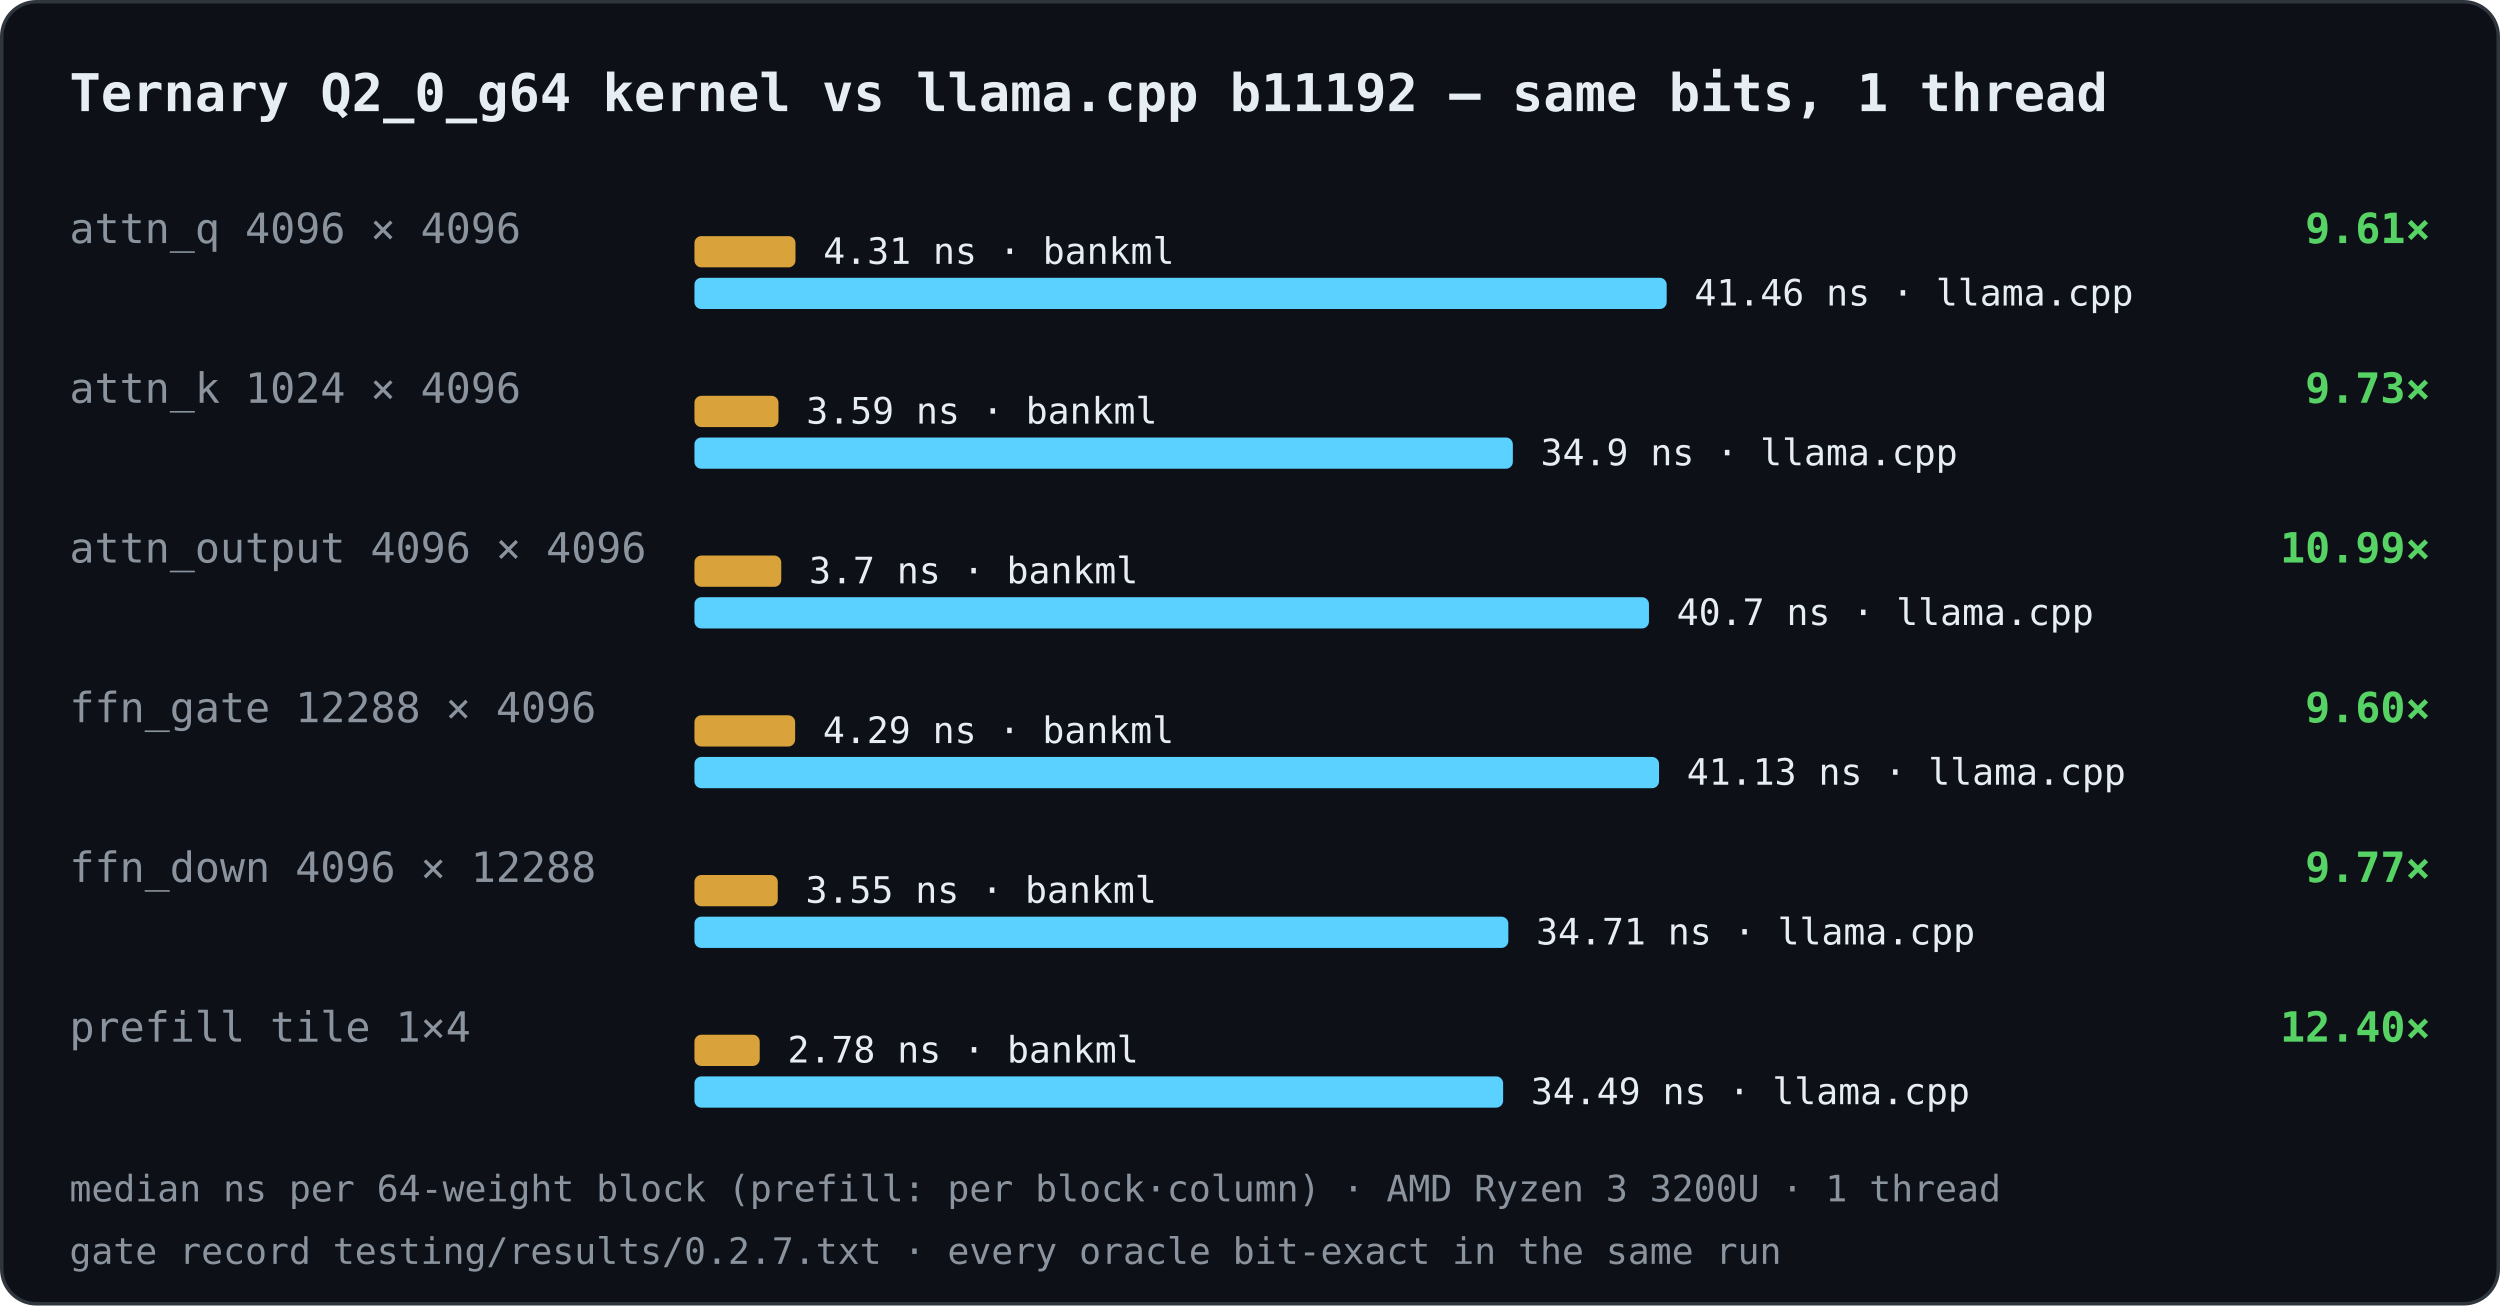
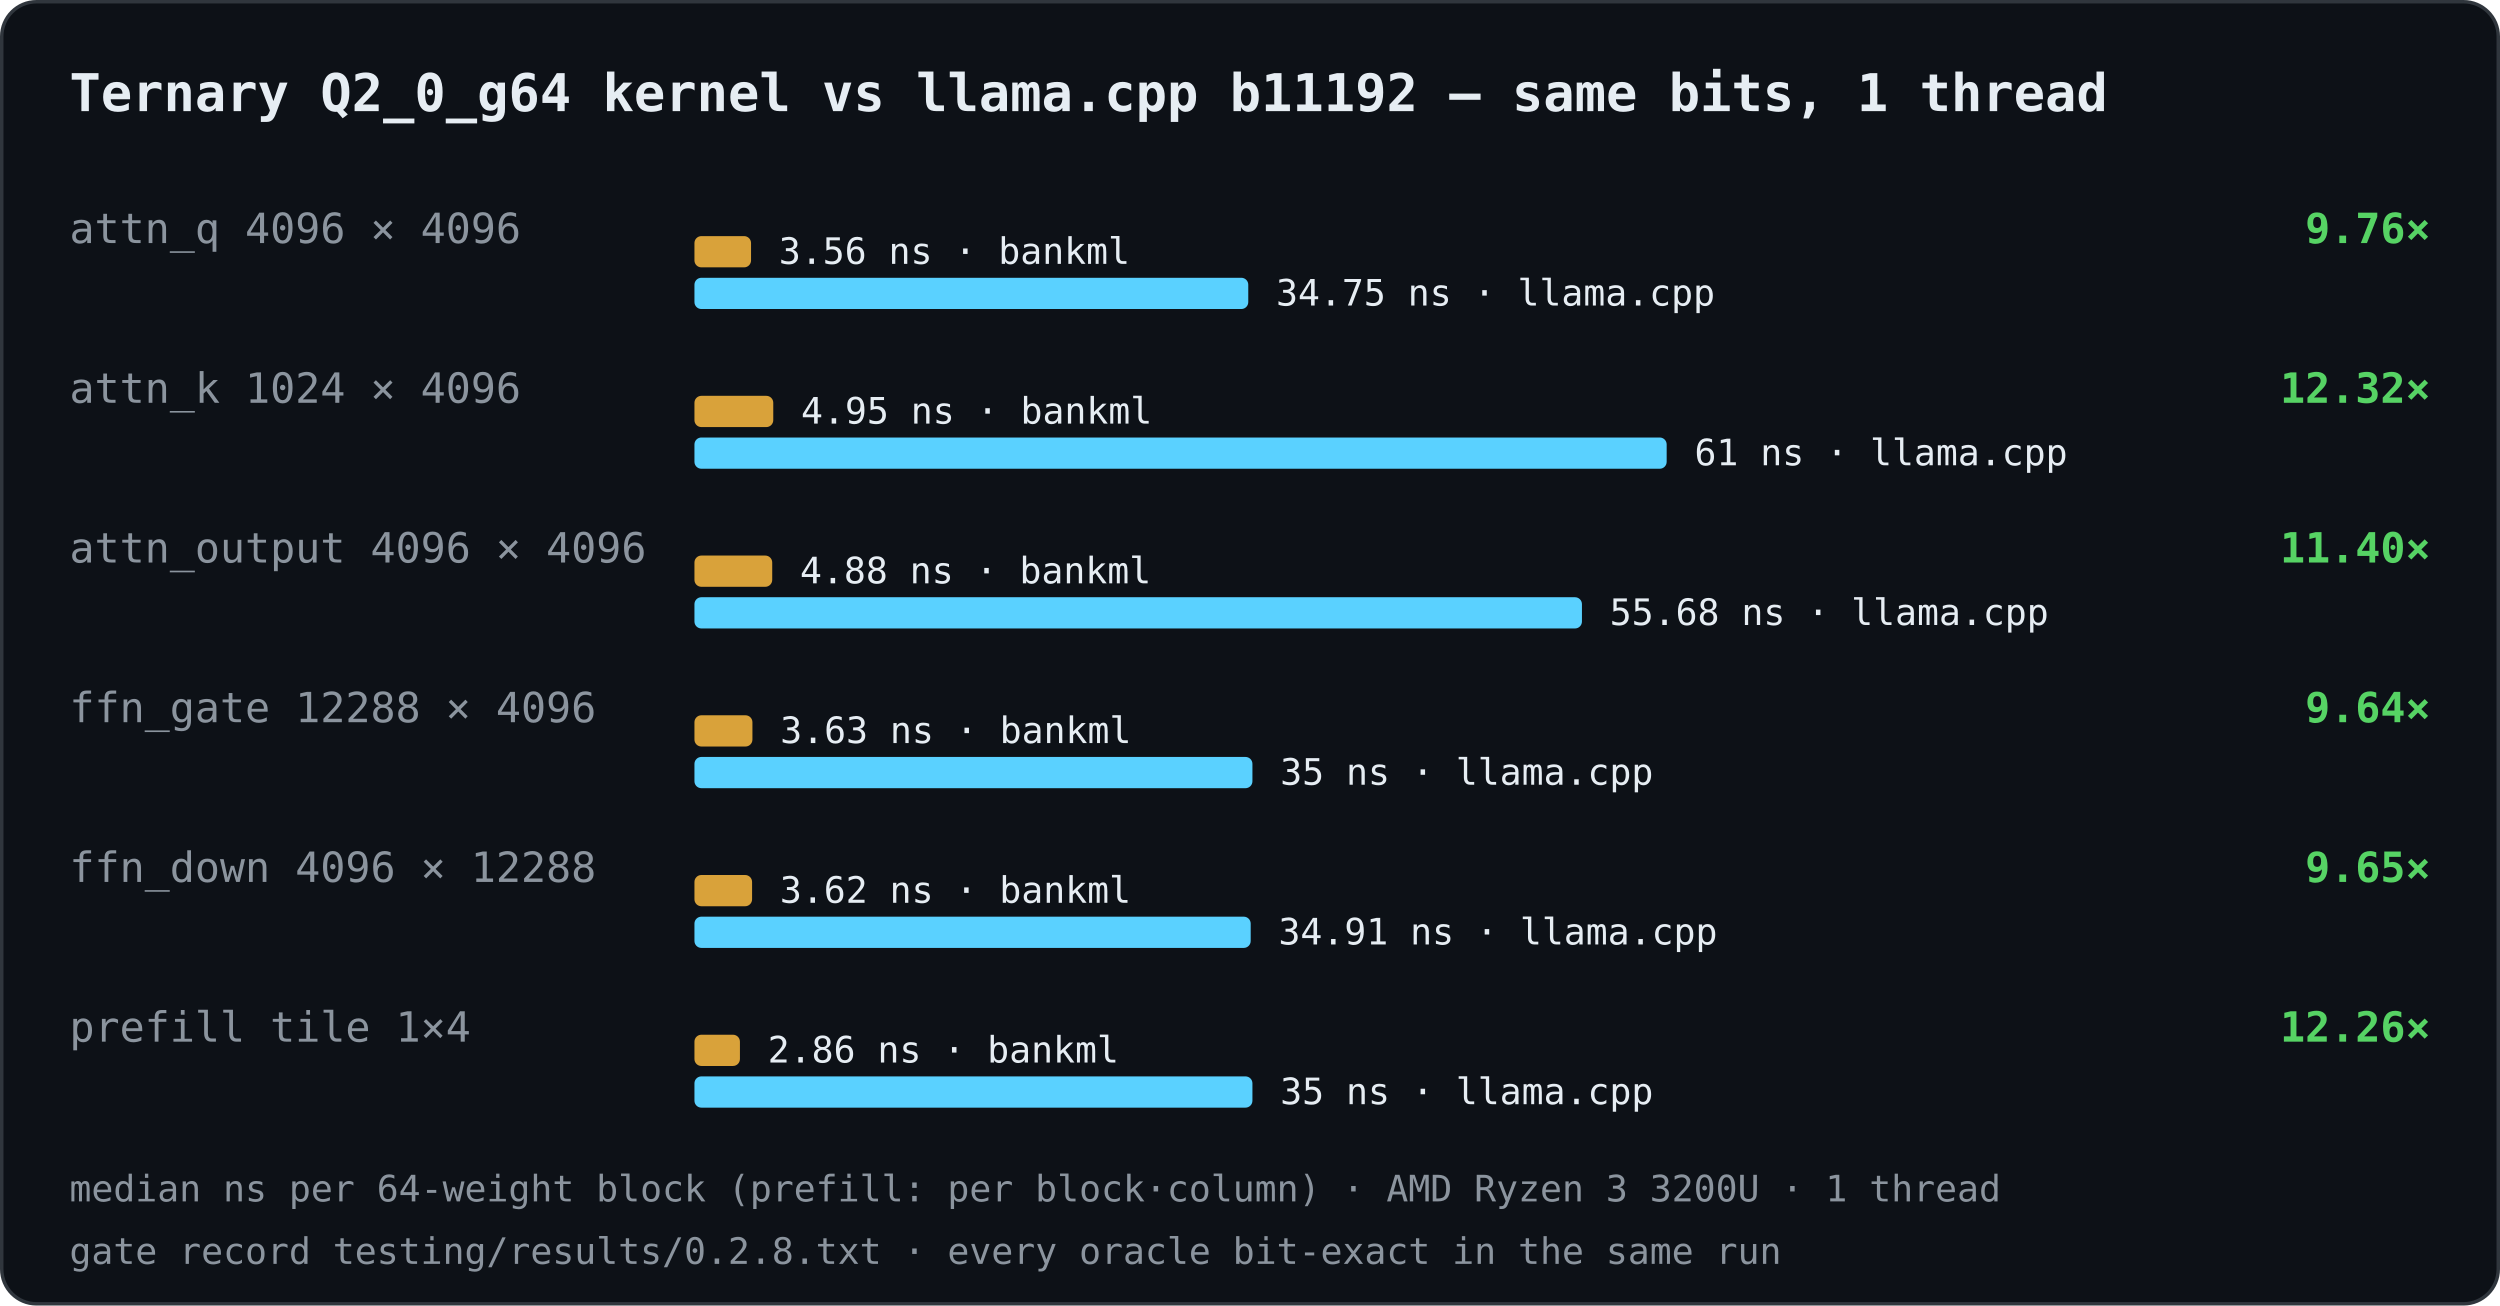
<svg xmlns="http://www.w3.org/2000/svg" width="720" height="376" viewBox="0 0 720 376" role="img" aria-label="Ternary Q2_0_g64 kernel vs llama.cpp b11192 — same bits, 1 thread">
  <rect x="0.5" y="0.5" width="719" height="375" rx="10" fill="#0d1117" stroke="#30363d" />
  <text x="20" y="32" font-family="ui-monospace,SFMono-Regular,Menlo,Consolas,monospace" font-size="15" font-weight="700" text-anchor="start" fill="#e6edf3">Ternary Q2_0_g64 kernel vs llama.cpp b11192 — same bits, 1 thread</text>
  <text x="20" y="70" font-family="ui-monospace,SFMono-Regular,Menlo,Consolas,monospace" font-size="12" font-weight="400" text-anchor="start" fill="#8b949e">attn_q 4096 × 4096</text>
-   <rect x="200" y="68" width="29.1" height="9" rx="2" fill="#D9A23A" />
-   <text x="237.1" y="76" font-family="ui-monospace,SFMono-Regular,Menlo,Consolas,monospace" font-size="10.5" font-weight="400" text-anchor="start" fill="#e6edf3">4.31 ns · bankml</text>
-   <rect x="200" y="80" width="280.0" height="9" rx="2" fill="#5AD1FF" />
-   <text x="488.0" y="88" font-family="ui-monospace,SFMono-Regular,Menlo,Consolas,monospace" font-size="10.5" font-weight="400" text-anchor="start" fill="#e6edf3">41.46 ns · llama.cpp</text>
-   <text x="700" y="70" font-family="ui-monospace,SFMono-Regular,Menlo,Consolas,monospace" font-size="12" font-weight="700" text-anchor="end" fill="#56D364">9.61×</text>
+   <rect x="200" y="68" width="16.3" height="9" rx="2" fill="#D9A23A" />
+   <text x="224.3" y="76" font-family="ui-monospace,SFMono-Regular,Menlo,Consolas,monospace" font-size="10.5" font-weight="400" text-anchor="start" fill="#e6edf3">3.56 ns · bankml</text>
+   <rect x="200" y="80" width="159.5" height="9" rx="2" fill="#5AD1FF" />
+   <text x="367.5" y="88" font-family="ui-monospace,SFMono-Regular,Menlo,Consolas,monospace" font-size="10.5" font-weight="400" text-anchor="start" fill="#e6edf3">34.75 ns · llama.cpp</text>
+   <text x="700" y="70" font-family="ui-monospace,SFMono-Regular,Menlo,Consolas,monospace" font-size="12" font-weight="700" text-anchor="end" fill="#56D364">9.76×</text>
  <text x="20" y="116" font-family="ui-monospace,SFMono-Regular,Menlo,Consolas,monospace" font-size="12" font-weight="400" text-anchor="start" fill="#8b949e">attn_k 1024 × 4096</text>
-   <rect x="200" y="114" width="24.2" height="9" rx="2" fill="#D9A23A" />
-   <text x="232.2" y="122" font-family="ui-monospace,SFMono-Regular,Menlo,Consolas,monospace" font-size="10.5" font-weight="400" text-anchor="start" fill="#e6edf3">3.59 ns · bankml</text>
-   <rect x="200" y="126" width="235.7" height="9" rx="2" fill="#5AD1FF" />
-   <text x="443.7" y="134" font-family="ui-monospace,SFMono-Regular,Menlo,Consolas,monospace" font-size="10.5" font-weight="400" text-anchor="start" fill="#e6edf3">34.9 ns · llama.cpp</text>
-   <text x="700" y="116" font-family="ui-monospace,SFMono-Regular,Menlo,Consolas,monospace" font-size="12" font-weight="700" text-anchor="end" fill="#56D364">9.73×</text>
+   <rect x="200" y="114" width="22.7" height="9" rx="2" fill="#D9A23A" />
+   <text x="230.7" y="122" font-family="ui-monospace,SFMono-Regular,Menlo,Consolas,monospace" font-size="10.5" font-weight="400" text-anchor="start" fill="#e6edf3">4.95 ns · bankml</text>
+   <rect x="200" y="126" width="280.0" height="9" rx="2" fill="#5AD1FF" />
+   <text x="488.0" y="134" font-family="ui-monospace,SFMono-Regular,Menlo,Consolas,monospace" font-size="10.5" font-weight="400" text-anchor="start" fill="#e6edf3">61 ns · llama.cpp</text>
+   <text x="700" y="116" font-family="ui-monospace,SFMono-Regular,Menlo,Consolas,monospace" font-size="12" font-weight="700" text-anchor="end" fill="#56D364">12.32×</text>
  <text x="20" y="162" font-family="ui-monospace,SFMono-Regular,Menlo,Consolas,monospace" font-size="12" font-weight="400" text-anchor="start" fill="#8b949e">attn_output 4096 × 4096</text>
-   <rect x="200" y="160" width="25.0" height="9" rx="2" fill="#D9A23A" />
-   <text x="233.0" y="168" font-family="ui-monospace,SFMono-Regular,Menlo,Consolas,monospace" font-size="10.5" font-weight="400" text-anchor="start" fill="#e6edf3">3.7 ns · bankml</text>
-   <rect x="200" y="172" width="274.9" height="9" rx="2" fill="#5AD1FF" />
-   <text x="482.9" y="180" font-family="ui-monospace,SFMono-Regular,Menlo,Consolas,monospace" font-size="10.5" font-weight="400" text-anchor="start" fill="#e6edf3">40.7 ns · llama.cpp</text>
-   <text x="700" y="162" font-family="ui-monospace,SFMono-Regular,Menlo,Consolas,monospace" font-size="12" font-weight="700" text-anchor="end" fill="#56D364">10.99×</text>
+   <rect x="200" y="160" width="22.4" height="9" rx="2" fill="#D9A23A" />
+   <text x="230.4" y="168" font-family="ui-monospace,SFMono-Regular,Menlo,Consolas,monospace" font-size="10.5" font-weight="400" text-anchor="start" fill="#e6edf3">4.88 ns · bankml</text>
+   <rect x="200" y="172" width="255.6" height="9" rx="2" fill="#5AD1FF" />
+   <text x="463.6" y="180" font-family="ui-monospace,SFMono-Regular,Menlo,Consolas,monospace" font-size="10.5" font-weight="400" text-anchor="start" fill="#e6edf3">55.68 ns · llama.cpp</text>
+   <text x="700" y="162" font-family="ui-monospace,SFMono-Regular,Menlo,Consolas,monospace" font-size="12" font-weight="700" text-anchor="end" fill="#56D364">11.40×</text>
  <text x="20" y="208" font-family="ui-monospace,SFMono-Regular,Menlo,Consolas,monospace" font-size="12" font-weight="400" text-anchor="start" fill="#8b949e">ffn_gate 12288 × 4096</text>
-   <rect x="200" y="206" width="29.0" height="9" rx="2" fill="#D9A23A" />
-   <text x="237.0" y="214" font-family="ui-monospace,SFMono-Regular,Menlo,Consolas,monospace" font-size="10.5" font-weight="400" text-anchor="start" fill="#e6edf3">4.29 ns · bankml</text>
-   <rect x="200" y="218" width="277.8" height="9" rx="2" fill="#5AD1FF" />
-   <text x="485.8" y="226" font-family="ui-monospace,SFMono-Regular,Menlo,Consolas,monospace" font-size="10.5" font-weight="400" text-anchor="start" fill="#e6edf3">41.13 ns · llama.cpp</text>
-   <text x="700" y="208" font-family="ui-monospace,SFMono-Regular,Menlo,Consolas,monospace" font-size="12" font-weight="700" text-anchor="end" fill="#56D364">9.60×</text>
+   <rect x="200" y="206" width="16.7" height="9" rx="2" fill="#D9A23A" />
+   <text x="224.7" y="214" font-family="ui-monospace,SFMono-Regular,Menlo,Consolas,monospace" font-size="10.5" font-weight="400" text-anchor="start" fill="#e6edf3">3.63 ns · bankml</text>
+   <rect x="200" y="218" width="160.7" height="9" rx="2" fill="#5AD1FF" />
+   <text x="368.7" y="226" font-family="ui-monospace,SFMono-Regular,Menlo,Consolas,monospace" font-size="10.5" font-weight="400" text-anchor="start" fill="#e6edf3">35 ns · llama.cpp</text>
+   <text x="700" y="208" font-family="ui-monospace,SFMono-Regular,Menlo,Consolas,monospace" font-size="12" font-weight="700" text-anchor="end" fill="#56D364">9.64×</text>
  <text x="20" y="254" font-family="ui-monospace,SFMono-Regular,Menlo,Consolas,monospace" font-size="12" font-weight="400" text-anchor="start" fill="#8b949e">ffn_down 4096 × 12288</text>
-   <rect x="200" y="252" width="24.0" height="9" rx="2" fill="#D9A23A" />
-   <text x="232.0" y="260" font-family="ui-monospace,SFMono-Regular,Menlo,Consolas,monospace" font-size="10.5" font-weight="400" text-anchor="start" fill="#e6edf3">3.55 ns · bankml</text>
-   <rect x="200" y="264" width="234.4" height="9" rx="2" fill="#5AD1FF" />
-   <text x="442.4" y="272" font-family="ui-monospace,SFMono-Regular,Menlo,Consolas,monospace" font-size="10.5" font-weight="400" text-anchor="start" fill="#e6edf3">34.71 ns · llama.cpp</text>
-   <text x="700" y="254" font-family="ui-monospace,SFMono-Regular,Menlo,Consolas,monospace" font-size="12" font-weight="700" text-anchor="end" fill="#56D364">9.77×</text>
+   <rect x="200" y="252" width="16.6" height="9" rx="2" fill="#D9A23A" />
+   <text x="224.6" y="260" font-family="ui-monospace,SFMono-Regular,Menlo,Consolas,monospace" font-size="10.5" font-weight="400" text-anchor="start" fill="#e6edf3">3.62 ns · bankml</text>
+   <rect x="200" y="264" width="160.2" height="9" rx="2" fill="#5AD1FF" />
+   <text x="368.2" y="272" font-family="ui-monospace,SFMono-Regular,Menlo,Consolas,monospace" font-size="10.5" font-weight="400" text-anchor="start" fill="#e6edf3">34.91 ns · llama.cpp</text>
+   <text x="700" y="254" font-family="ui-monospace,SFMono-Regular,Menlo,Consolas,monospace" font-size="12" font-weight="700" text-anchor="end" fill="#56D364">9.65×</text>
  <text x="20" y="300" font-family="ui-monospace,SFMono-Regular,Menlo,Consolas,monospace" font-size="12" font-weight="400" text-anchor="start" fill="#8b949e">prefill tile 1×4</text>
-   <rect x="200" y="298" width="18.8" height="9" rx="2" fill="#D9A23A" />
-   <text x="226.8" y="306" font-family="ui-monospace,SFMono-Regular,Menlo,Consolas,monospace" font-size="10.5" font-weight="400" text-anchor="start" fill="#e6edf3">2.78 ns · bankml</text>
-   <rect x="200" y="310" width="232.9" height="9" rx="2" fill="#5AD1FF" />
-   <text x="440.9" y="318" font-family="ui-monospace,SFMono-Regular,Menlo,Consolas,monospace" font-size="10.5" font-weight="400" text-anchor="start" fill="#e6edf3">34.49 ns · llama.cpp</text>
-   <text x="700" y="300" font-family="ui-monospace,SFMono-Regular,Menlo,Consolas,monospace" font-size="12" font-weight="700" text-anchor="end" fill="#56D364">12.40×</text>
+   <rect x="200" y="298" width="13.1" height="9" rx="2" fill="#D9A23A" />
+   <text x="221.1" y="306" font-family="ui-monospace,SFMono-Regular,Menlo,Consolas,monospace" font-size="10.5" font-weight="400" text-anchor="start" fill="#e6edf3">2.86 ns · bankml</text>
+   <rect x="200" y="310" width="160.7" height="9" rx="2" fill="#5AD1FF" />
+   <text x="368.7" y="318" font-family="ui-monospace,SFMono-Regular,Menlo,Consolas,monospace" font-size="10.5" font-weight="400" text-anchor="start" fill="#e6edf3">35 ns · llama.cpp</text>
+   <text x="700" y="300" font-family="ui-monospace,SFMono-Regular,Menlo,Consolas,monospace" font-size="12" font-weight="700" text-anchor="end" fill="#56D364">12.26×</text>
  <text x="20" y="346" font-family="ui-monospace,SFMono-Regular,Menlo,Consolas,monospace" font-size="10.5" font-weight="400" text-anchor="start" fill="#8b949e">median ns per 64-weight block (prefill: per block·column) · AMD Ryzen 3 3200U · 1 thread</text>
-   <text x="20" y="364" font-family="ui-monospace,SFMono-Regular,Menlo,Consolas,monospace" font-size="10.5" font-weight="400" text-anchor="start" fill="#8b949e">gate record testing/results/0.2.7.txt · every oracle bit-exact in the same run</text>
+   <text x="20" y="364" font-family="ui-monospace,SFMono-Regular,Menlo,Consolas,monospace" font-size="10.5" font-weight="400" text-anchor="start" fill="#8b949e">gate record testing/results/0.2.8.txt · every oracle bit-exact in the same run</text>
</svg>
